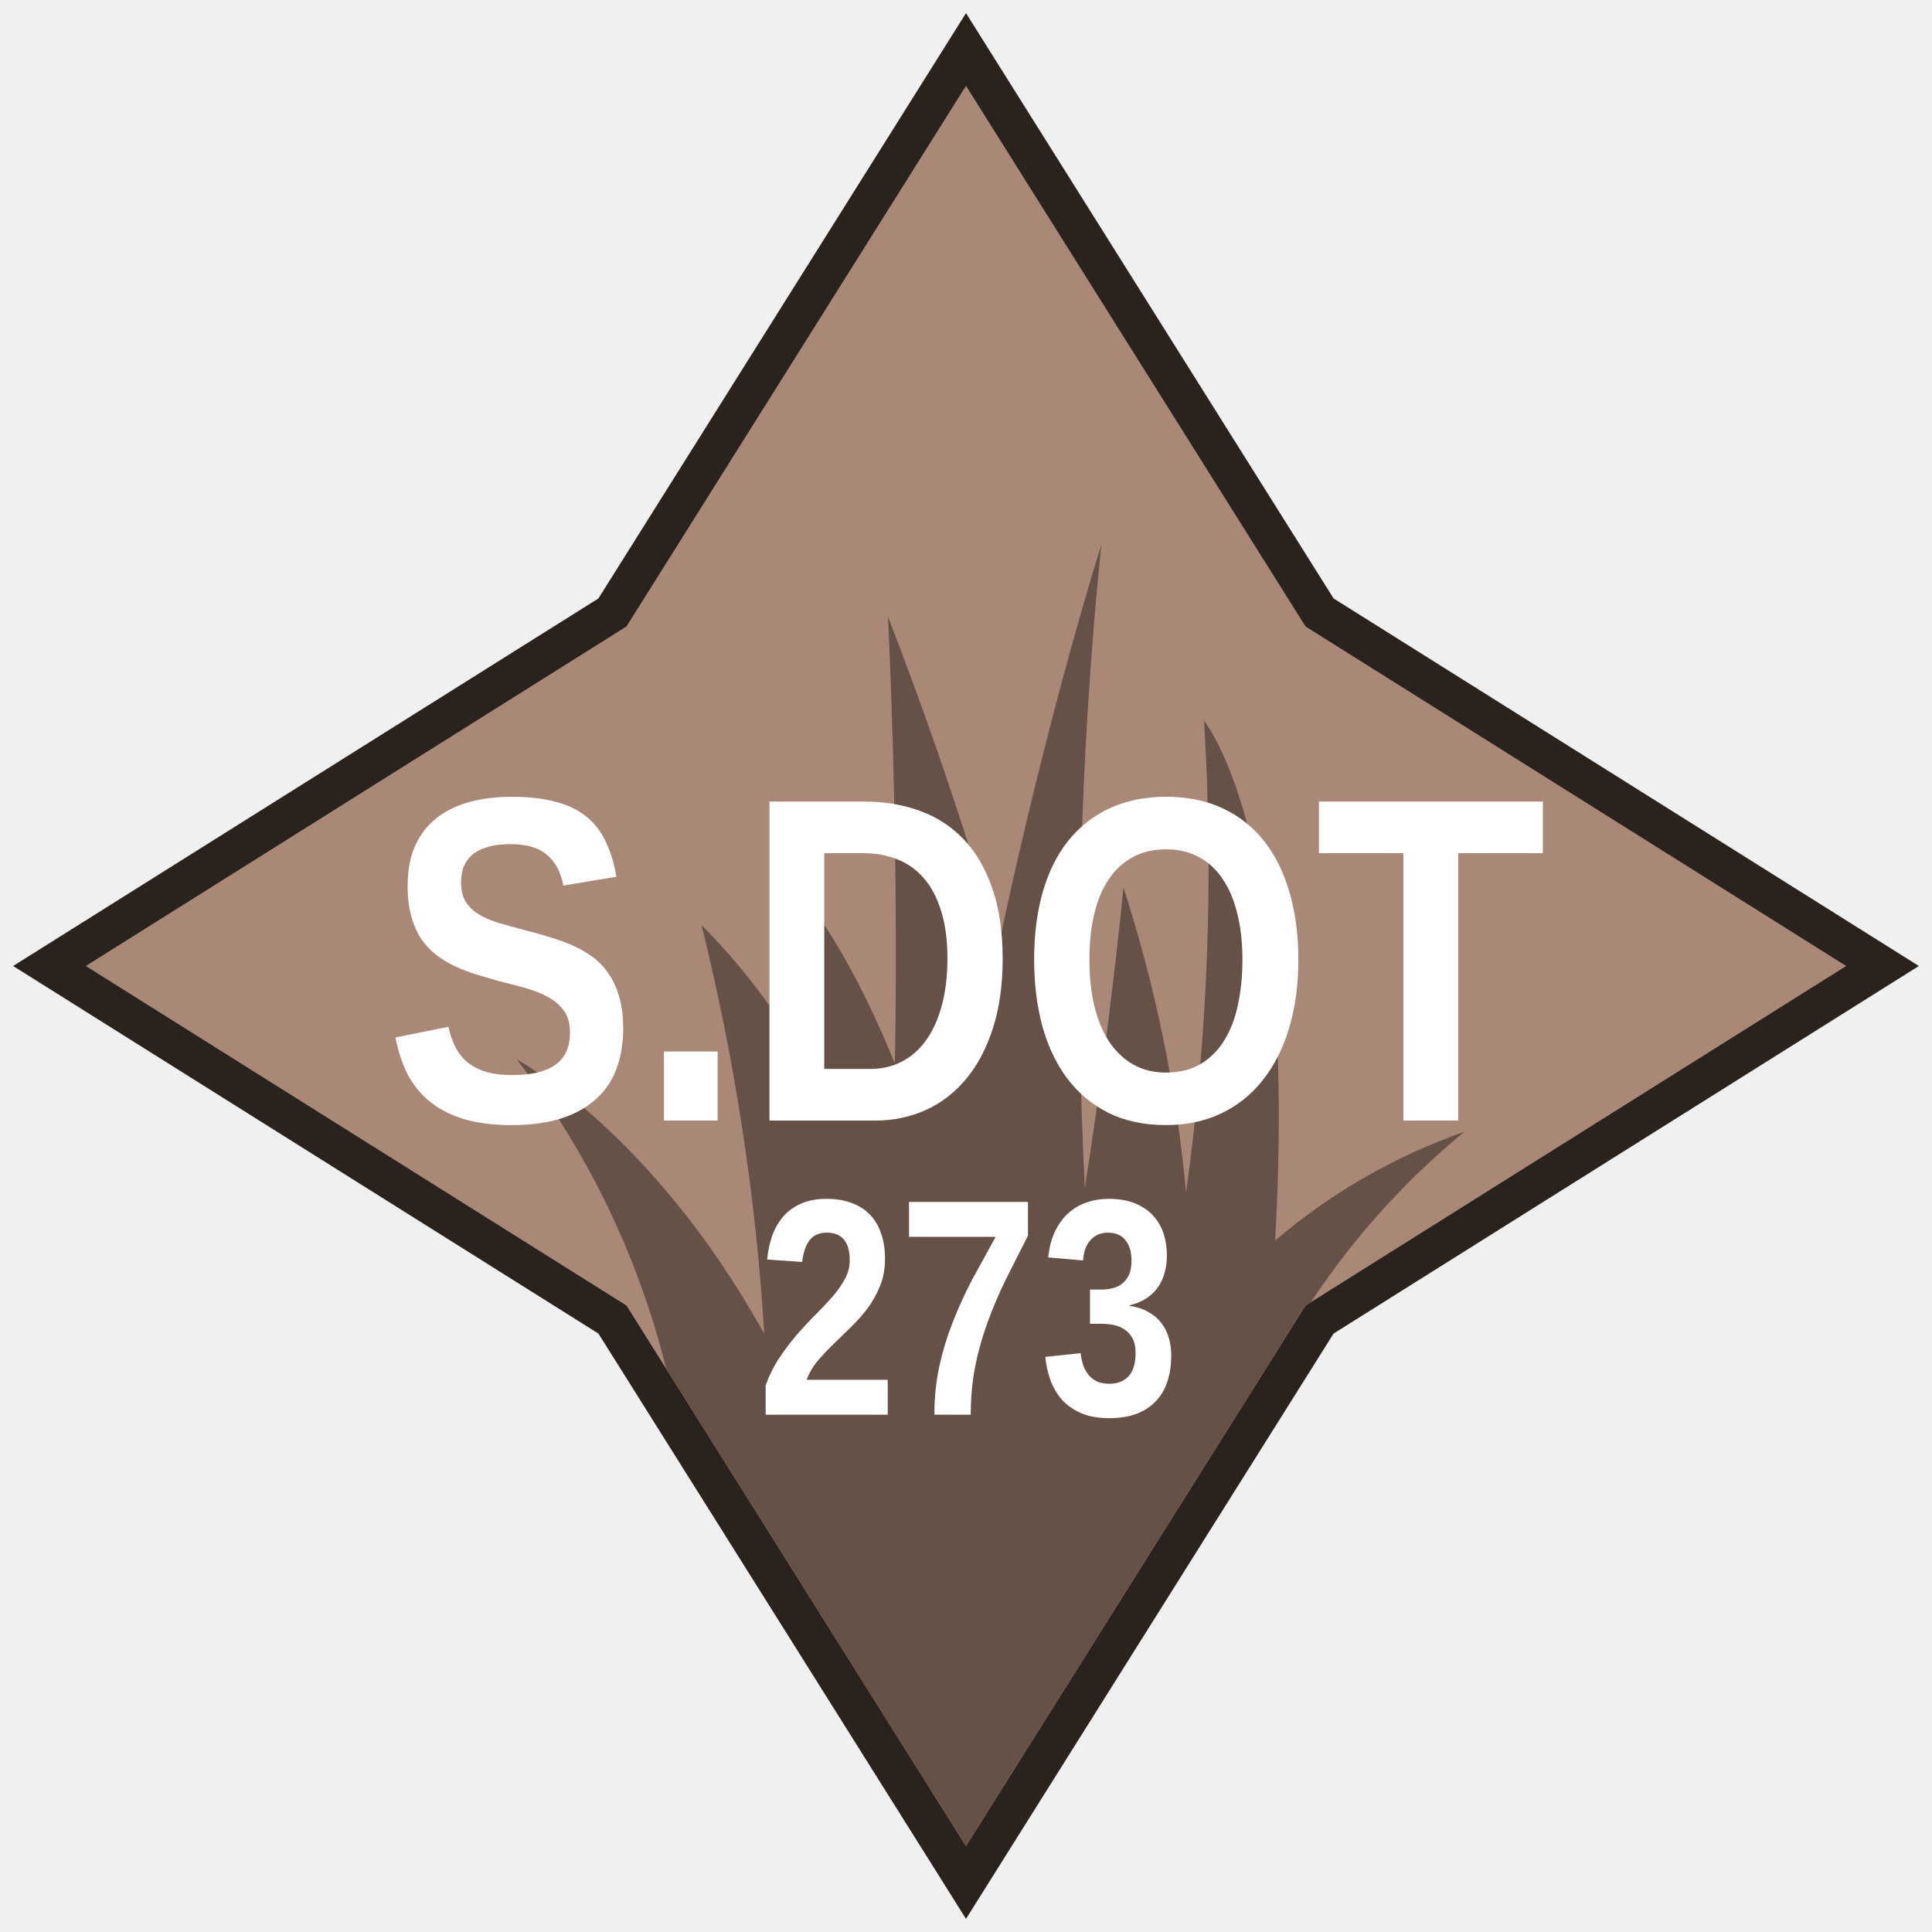
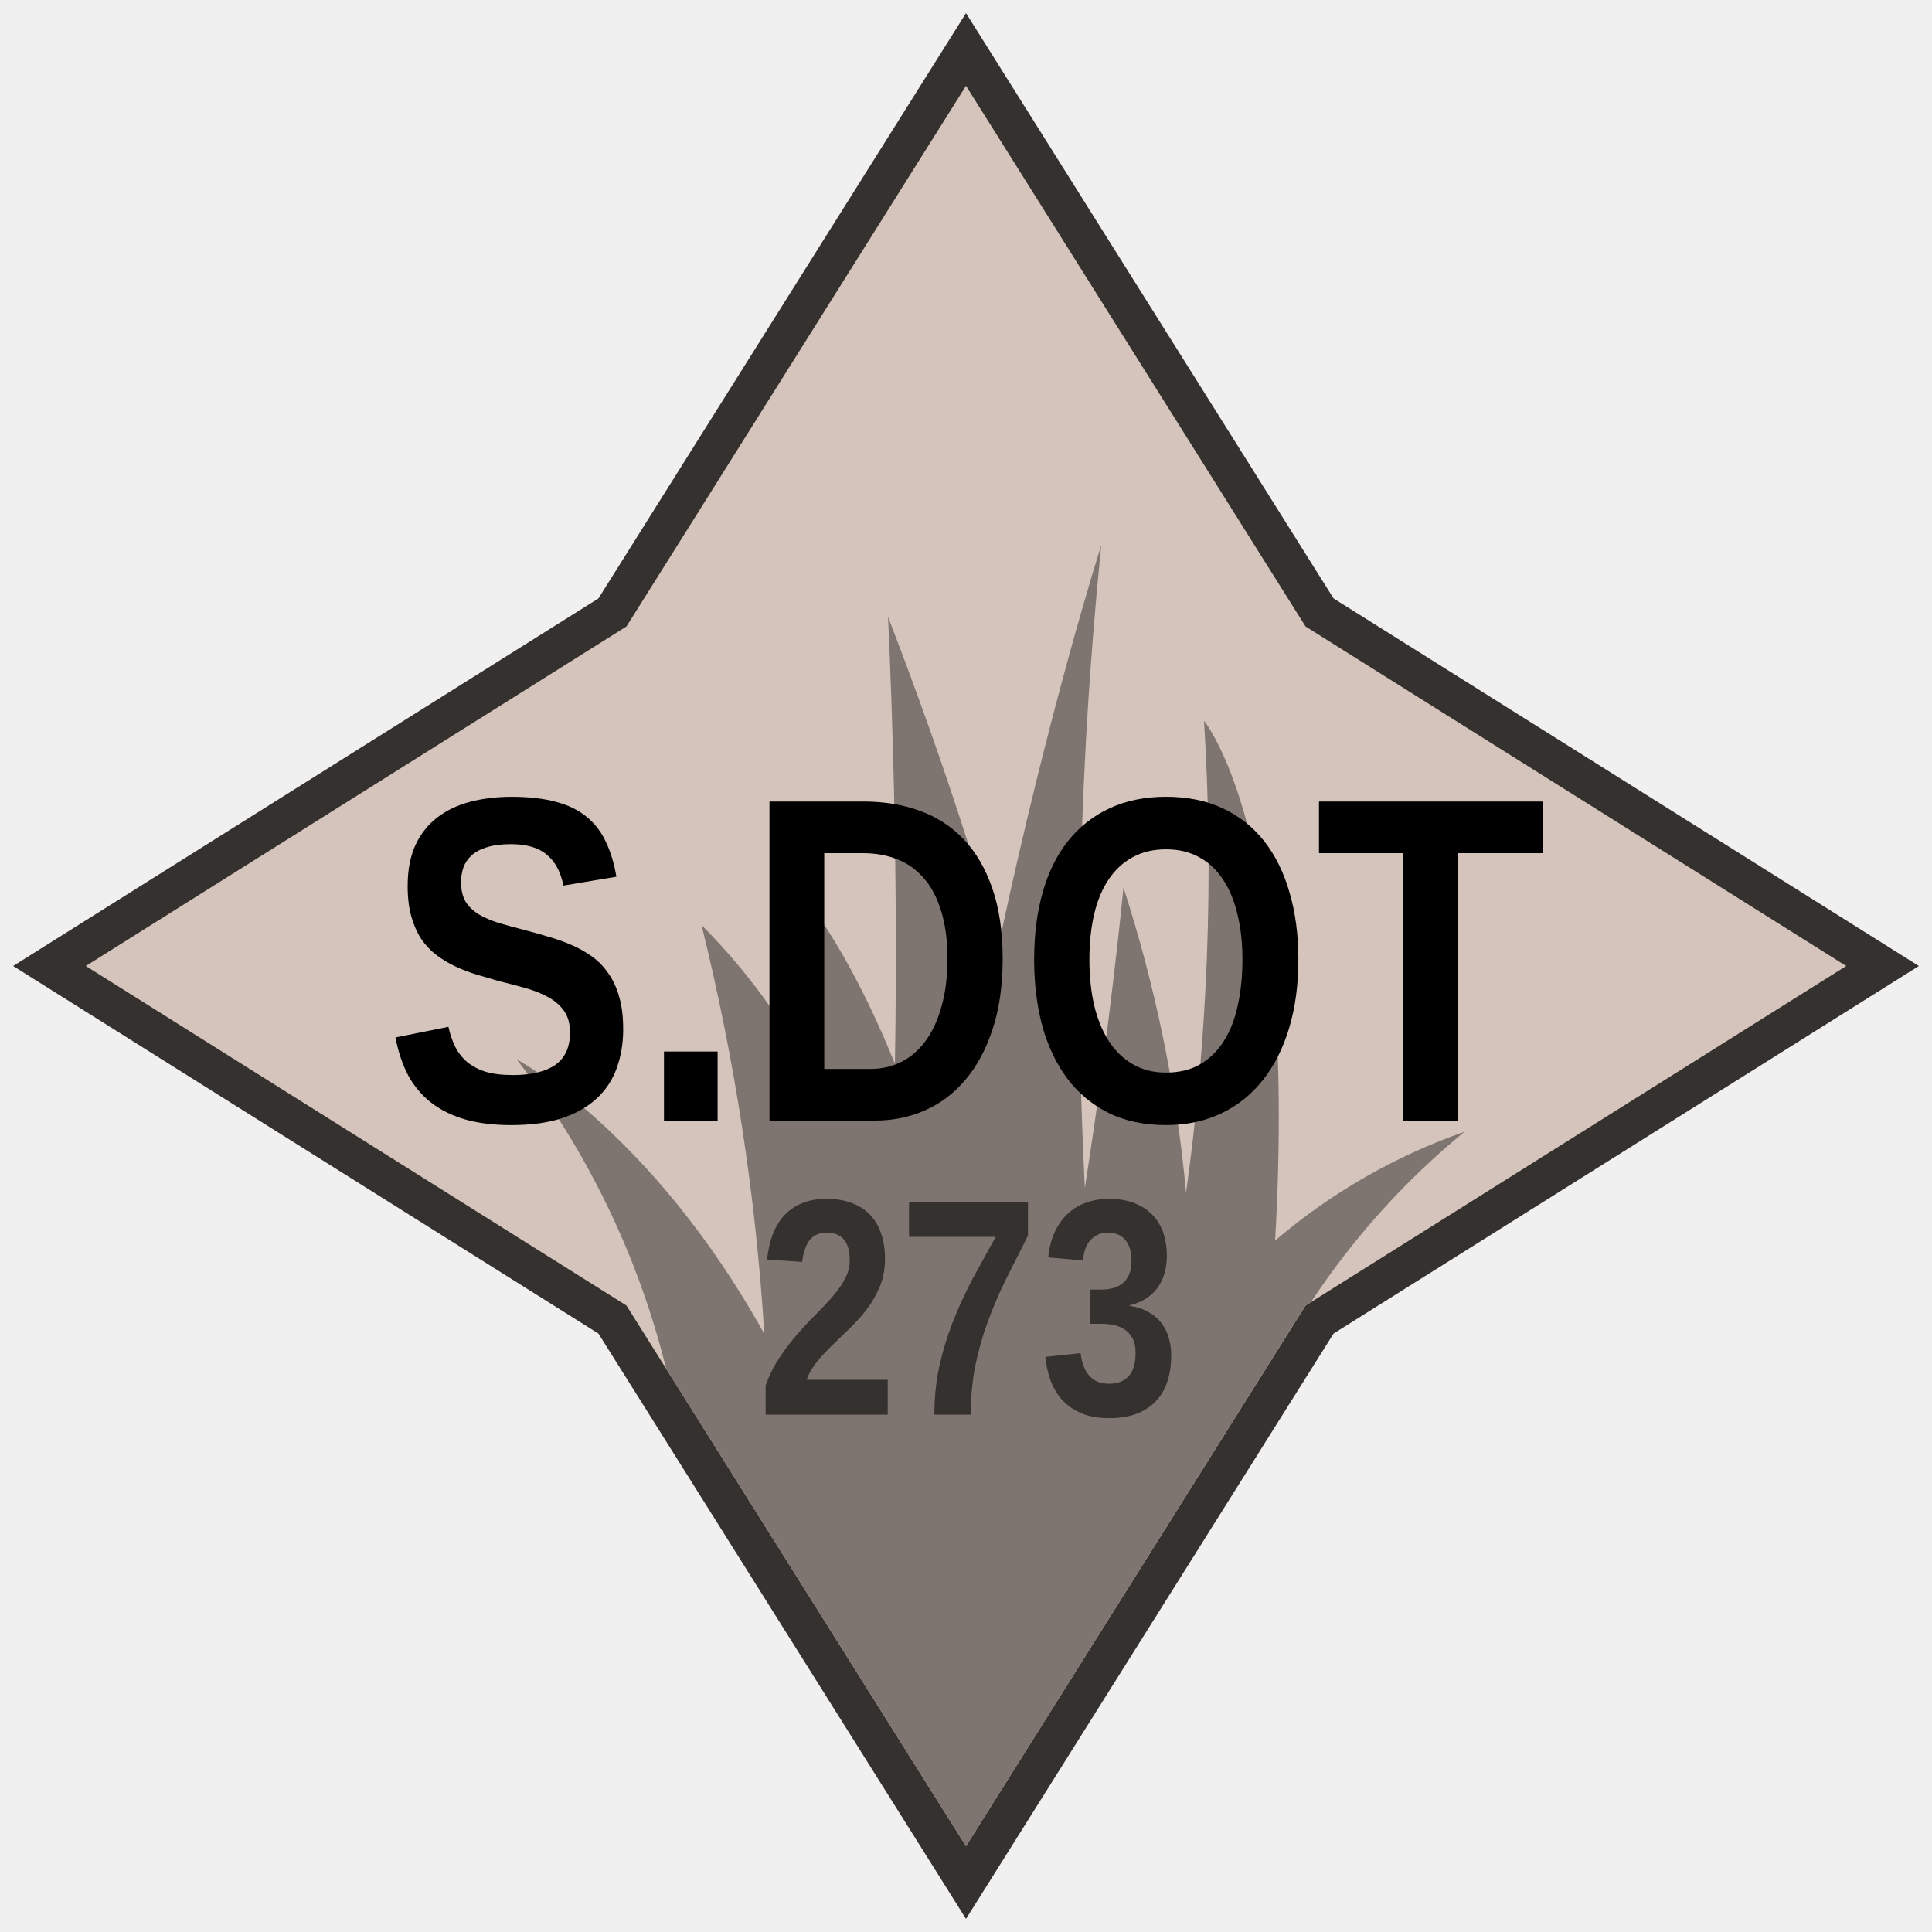
<svg xmlns="http://www.w3.org/2000/svg" version="1.1" viewBox="0 0 100 100" height="100" width="100" data-name="Layer 1" id="Layer_1">
  <defs id="defs4">
    <style id="style2">
            .compass {
                stroke-miterlimit: 10;
                stroke-width: 2px;
-                 fill: #aa8877;
-                 stroke: #2a221d;
+                 fill: #d5c4bb;
+                 stroke: #35312e;
            }
            .grass {
-                 fill: #665147;
+                 fill: #7f7570;
            }
        </style>
  </defs>
  <polygon id="polygon8" points="68.3 31.7 50 2.56 31.7 31.7 2.56 50 31.7 68.3 50 97.44 68.3 68.3 97.44 50 68.3 31.7" class="compass" />
  <path id="path10" d="M66,64.21c1.2-21.07-3.68-26.9-3.68-26.9a121.93,121.93,0,0,1-.93,24.42,72.93,72.93,0,0,0-3.24-15.79s-.69,7.23-2,15.55A220.68,220.68,0,0,1,57,28.22s-2.7,8.42-5.31,20.7c-1.43-5.06-3.3-10.72-5.73-17,0,0,.58,11,.36,23.14-2.93-7.26-5.74-9.87-5.74-9.87a73,73,0,0,1,2.21,12,32.39,32.39,0,0,0-6.48-9.31,118,118,0,0,1,3.25,21.16c-5.83-10.51-12.81-14.2-12.81-14.2a43.29,43.29,0,0,1,7.73,16L50,95.56,65.28,71.22l2.29-3.65.29-.18a39.63,39.63,0,0,1,7.94-8.81A30.74,30.74,0,0,0,66,64.21Z" class="grass" />
-   <g id="text19" style="font-style:normal;font-variant:normal;font-weight:bold;font-stretch:condensed;font-size:16px;line-height:1.25;font-family:'Liberation Sans Narrow';-inkscape-font-specification:'Liberation Sans Narrow, Bold Condensed';font-variant-ligatures:normal;font-variant-caps:normal;font-variant-numeric:normal;font-feature-settings:normal;text-align:center;letter-spacing:0px;word-spacing:0px;writing-mode:lr-tb;text-anchor:middle;fill:#ffffff;fill-opacity:1;stroke:none" aria-label="273">
+   <g id="text19" style="font-style:normal;font-variant:normal;font-weight:bold;font-stretch:condensed;font-size:16px;line-height:1.25;font-family:'Liberation Sans Narrow';-inkscape-font-specification:'Liberation Sans Narrow, Bold Condensed';font-variant-ligatures:normal;font-variant-caps:normal;font-variant-numeric:normal;font-feature-settings:normal;text-align:center;letter-spacing:0px;word-spacing:0px;writing-mode:lr-tb;text-anchor:middle;fill:#35312e;fill-opacity:1;stroke:none" aria-label="273">
    <path id="path14" style="" d="m 39.629,73.224 v -1.523 q 0.305,-0.82 0.75,-1.477 0.445,-0.664 0.93,-1.211 0.484,-0.555 0.961,-1.023 0.477,-0.477 0.852,-0.914 0.383,-0.445 0.617,-0.891 0.242,-0.445 0.242,-0.945 0,-0.734 -0.305,-1.086 -0.297,-0.352 -0.883,-0.352 -0.578,0 -0.883,0.383 -0.297,0.375 -0.391,1.133 l -1.812,-0.125 q 0.062,-0.648 0.258,-1.219 0.203,-0.57 0.57,-1 0.367,-0.43 0.922,-0.672 0.555,-0.25 1.328,-0.25 0.727,0 1.289,0.211 0.562,0.203 0.945,0.602 0.391,0.398 0.586,0.977 0.203,0.57 0.203,1.305 0,0.773 -0.25,1.398 -0.25,0.625 -0.641,1.156 -0.391,0.523 -0.867,0.984 l -0.922,0.898 q -0.453,0.438 -0.828,0.883 -0.367,0.445 -0.547,0.953 h 4.195 v 1.805 z" />
    <path id="path16" style="" d="m 53.207,63.958 q 0,0 -1.148,2.273 -0.539,1.102 -0.945,2.219 -0.406,1.109 -0.641,2.289 -0.227,1.172 -0.227,2.484 h -1.883 q 0,-1.305 0.25,-2.477 0.258,-1.18 0.695,-2.297 0.438,-1.117 1.008,-2.211 l 1.219,-2.219 h -4.484 v -1.805 h 6.156 z" />
    <path id="path18" style="" d="m 60.621,70.169 q 0,0.75 -0.203,1.352 -0.195,0.594 -0.602,1.016 -0.406,0.422 -1.008,0.648 -0.594,0.219 -1.391,0.219 -0.883,0 -1.492,-0.273 -0.602,-0.273 -0.992,-0.719 -0.383,-0.453 -0.578,-1.023 -0.195,-0.57 -0.25,-1.156 l 1.828,-0.195 q 0.039,0.352 0.141,0.648 0.109,0.289 0.289,0.5 0.18,0.211 0.438,0.328 0.258,0.109 0.609,0.109 0.648,0 1.008,-0.391 0.359,-0.391 0.359,-1.195 0,-0.492 -0.172,-0.789 -0.164,-0.297 -0.43,-0.453 -0.258,-0.164 -0.562,-0.219 -0.297,-0.055 -0.562,-0.055 h -0.633 v -1.773 h 0.594 q 0.266,0 0.547,-0.062 0.281,-0.062 0.5,-0.227 0.227,-0.164 0.367,-0.453 0.141,-0.297 0.141,-0.75 0,-0.68 -0.312,-1.062 -0.305,-0.391 -0.906,-0.391 -0.555,0 -0.898,0.375 -0.344,0.375 -0.391,1.062 l -1.805,-0.156 q 0.078,-0.773 0.352,-1.344 0.273,-0.57 0.688,-0.945 0.414,-0.375 0.945,-0.555 0.539,-0.188 1.141,-0.188 0.797,0 1.367,0.234 0.57,0.234 0.938,0.633 0.367,0.398 0.539,0.93 0.172,0.531 0.172,1.133 0,0.484 -0.117,0.906 -0.117,0.414 -0.352,0.75 -0.234,0.328 -0.602,0.57 -0.359,0.234 -0.859,0.352 v 0.031 q 0.555,0.078 0.961,0.312 0.414,0.227 0.68,0.57 0.266,0.344 0.391,0.781 0.125,0.43 0.125,0.914 z" />
  </g>
-   <g id="text23" style="font-style:normal;font-variant:normal;font-weight:bold;font-stretch:condensed;font-size:24px;line-height:1.25;font-family:'Liberation Sans Narrow';-inkscape-font-specification:'Liberation Sans Narrow, Bold Condensed';font-variant-ligatures:normal;font-variant-caps:normal;font-variant-numeric:normal;font-feature-settings:normal;text-align:center;letter-spacing:0px;word-spacing:0px;writing-mode:lr-tb;text-anchor:middle;fill:#ffffff;fill-opacity:1;stroke:#ffffff;stroke-width:0px" aria-label="S.DOT">
+   <g id="text23" style="font-style:normal;font-variant:normal;font-weight:bold;font-stretch:condensed;font-size:24px;line-height:1.25;font-family:'Liberation Sans Narrow';-inkscape-font-specification:'Liberation Sans Narrow, Bold Condensed';font-variant-ligatures:normal;font-variant-caps:normal;font-variant-numeric:normal;font-feature-settings:normal;text-align:center;letter-spacing:0px;word-spacing:0px;writing-mode:lr-tb;text-anchor:middle;fill:#000000;fill-opacity:1;stroke:#ffffff;stroke-width:0px" aria-label="S.DOT">
    <path id="path21" style="" d="m 32.258,53.242 q 0,1.125 -0.34,2.051 -0.328,0.914 -1.043,1.57 -0.703,0.656 -1.805,1.02 -1.09,0.352 -2.613,0.352 -1.348,0 -2.379,-0.293 Q 23.059,57.648 22.32,57.074 21.582,56.5 21.125,55.656 20.68,54.801 20.469,53.699 l 2.742,-0.551 q 0.117,0.551 0.34,1.008 0.223,0.457 0.609,0.797 0.387,0.328 0.961,0.516 0.586,0.176 1.418,0.176 1.441,0 2.203,-0.527 0.762,-0.539 0.762,-1.676 0,-0.68 -0.305,-1.113 -0.305,-0.434 -0.82,-0.715 -0.504,-0.281 -1.172,-0.469 -0.656,-0.188 -1.383,-0.363 0,0 -1.16,-0.34 -0.574,-0.176 -1.102,-0.422 -0.516,-0.246 -0.973,-0.586 -0.445,-0.34 -0.785,-0.832 -0.328,-0.504 -0.516,-1.172 -0.188,-0.668 -0.188,-1.57 0,-1.23 0.398,-2.109 0.41,-0.879 1.125,-1.43 0.727,-0.562 1.711,-0.82 0.984,-0.258 2.156,-0.258 1.324,0 2.273,0.258 0.949,0.246 1.582,0.762 0.645,0.516 1.008,1.301 0.375,0.773 0.551,1.816 l -2.742,0.457 q -0.211,-1.066 -0.867,-1.605 -0.645,-0.539 -1.852,-0.539 -0.75,0 -1.254,0.164 -0.492,0.152 -0.785,0.422 -0.293,0.27 -0.422,0.633 -0.117,0.352 -0.117,0.75 0,0.609 0.234,1.008 0.246,0.387 0.68,0.656 0.434,0.258 1.031,0.445 0.598,0.176 1.324,0.363 0.633,0.164 1.254,0.352 0.621,0.176 1.184,0.422 0.574,0.246 1.066,0.598 0.492,0.352 0.844,0.867 0.363,0.504 0.562,1.207 0.211,0.703 0.211,1.664 z" />
    <path id="path23" style="" d="m 34.367,58 v -3.574 h 2.777 V 58 Z" />
    <path id="path25" style="" d="m 51.898,49.621 q 0,2.062 -0.516,3.633 -0.504,1.559 -1.395,2.613 -0.879,1.055 -2.086,1.594 Q 46.695,58 45.301,58 H 39.828 V 41.488 h 4.898 q 1.57,0 2.883,0.48 1.324,0.48 2.273,1.477 0.949,0.996 1.477,2.531 0.539,1.535 0.539,3.645 z m -2.859,0 q 0,-1.441 -0.328,-2.473 -0.316,-1.031 -0.891,-1.688 -0.574,-0.668 -1.383,-0.984 -0.797,-0.316 -1.77,-0.316 h -2.004 v 11.168 h 2.402 q 0.855,0 1.582,-0.363 0.727,-0.363 1.254,-1.078 0.539,-0.727 0.832,-1.793 0.305,-1.066 0.305,-2.473 z" />
    <path id="path27" style="" d="m 67.203,49.668 q 0,1.934 -0.469,3.516 -0.469,1.582 -1.359,2.707 -0.879,1.125 -2.156,1.734 -1.266,0.609 -2.871,0.609 -1.699,0 -2.977,-0.633 -1.277,-0.645 -2.133,-1.781 -0.855,-1.148 -1.289,-2.719 -0.422,-1.57 -0.422,-3.434 0,-1.934 0.445,-3.492 0.445,-1.559 1.312,-2.648 0.879,-1.102 2.145,-1.688 1.277,-0.598 2.93,-0.598 1.652,0 2.93,0.598 1.277,0.598 2.145,1.699 0.867,1.102 1.312,2.66 0.457,1.547 0.457,3.469 z m -2.895,0 q 0,-1.301 -0.258,-2.344 -0.246,-1.055 -0.75,-1.805 -0.492,-0.75 -1.23,-1.148 -0.738,-0.41 -1.711,-0.41 -0.996,0 -1.734,0.41 -0.738,0.398 -1.242,1.148 -0.504,0.75 -0.75,1.805 -0.246,1.043 -0.246,2.344 0,1.289 0.246,2.367 0.258,1.066 0.75,1.84 0.504,0.773 1.242,1.207 0.75,0.434 1.723,0.434 1.043,0 1.781,-0.434 0.75,-0.445 1.23,-1.219 0.492,-0.785 0.715,-1.852 0.234,-1.078 0.234,-2.344 z" />
    <path id="path29" style="" d="M 75.477,44.16 V 58 H 72.641 V 44.16 h -4.371 v -2.672 h 11.59 v 2.672 z" />
  </g>
</svg>
